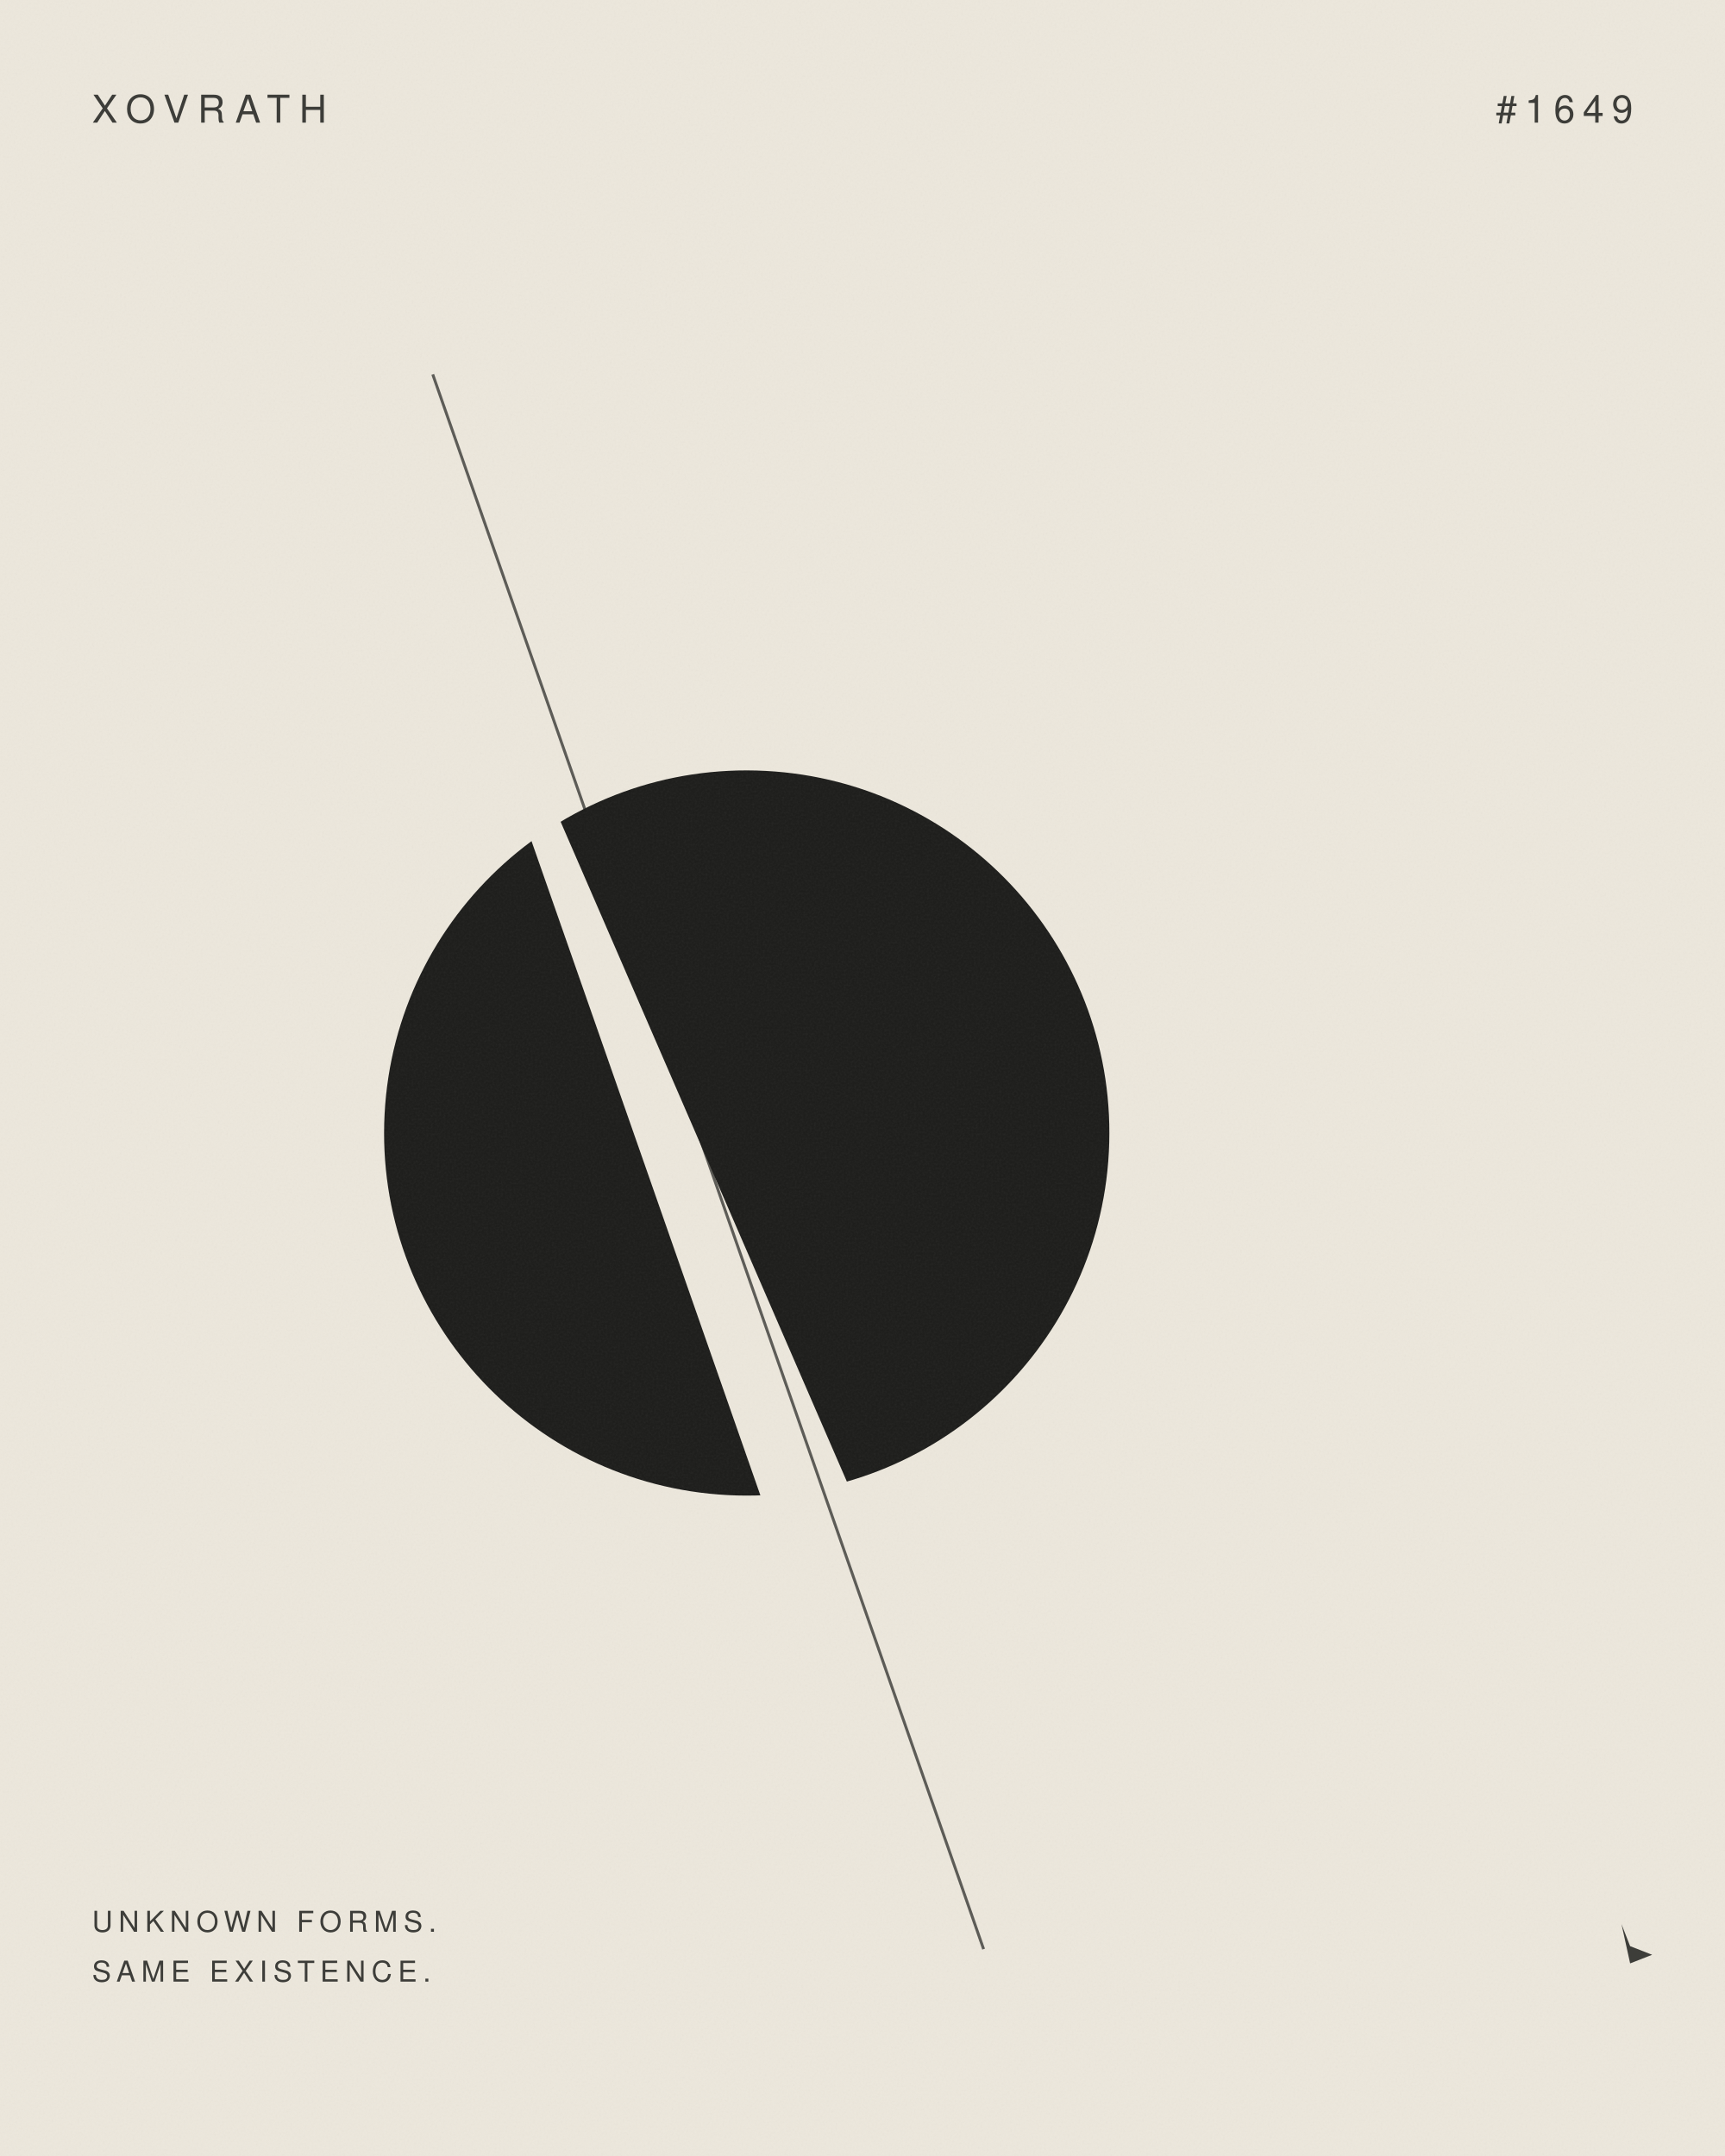
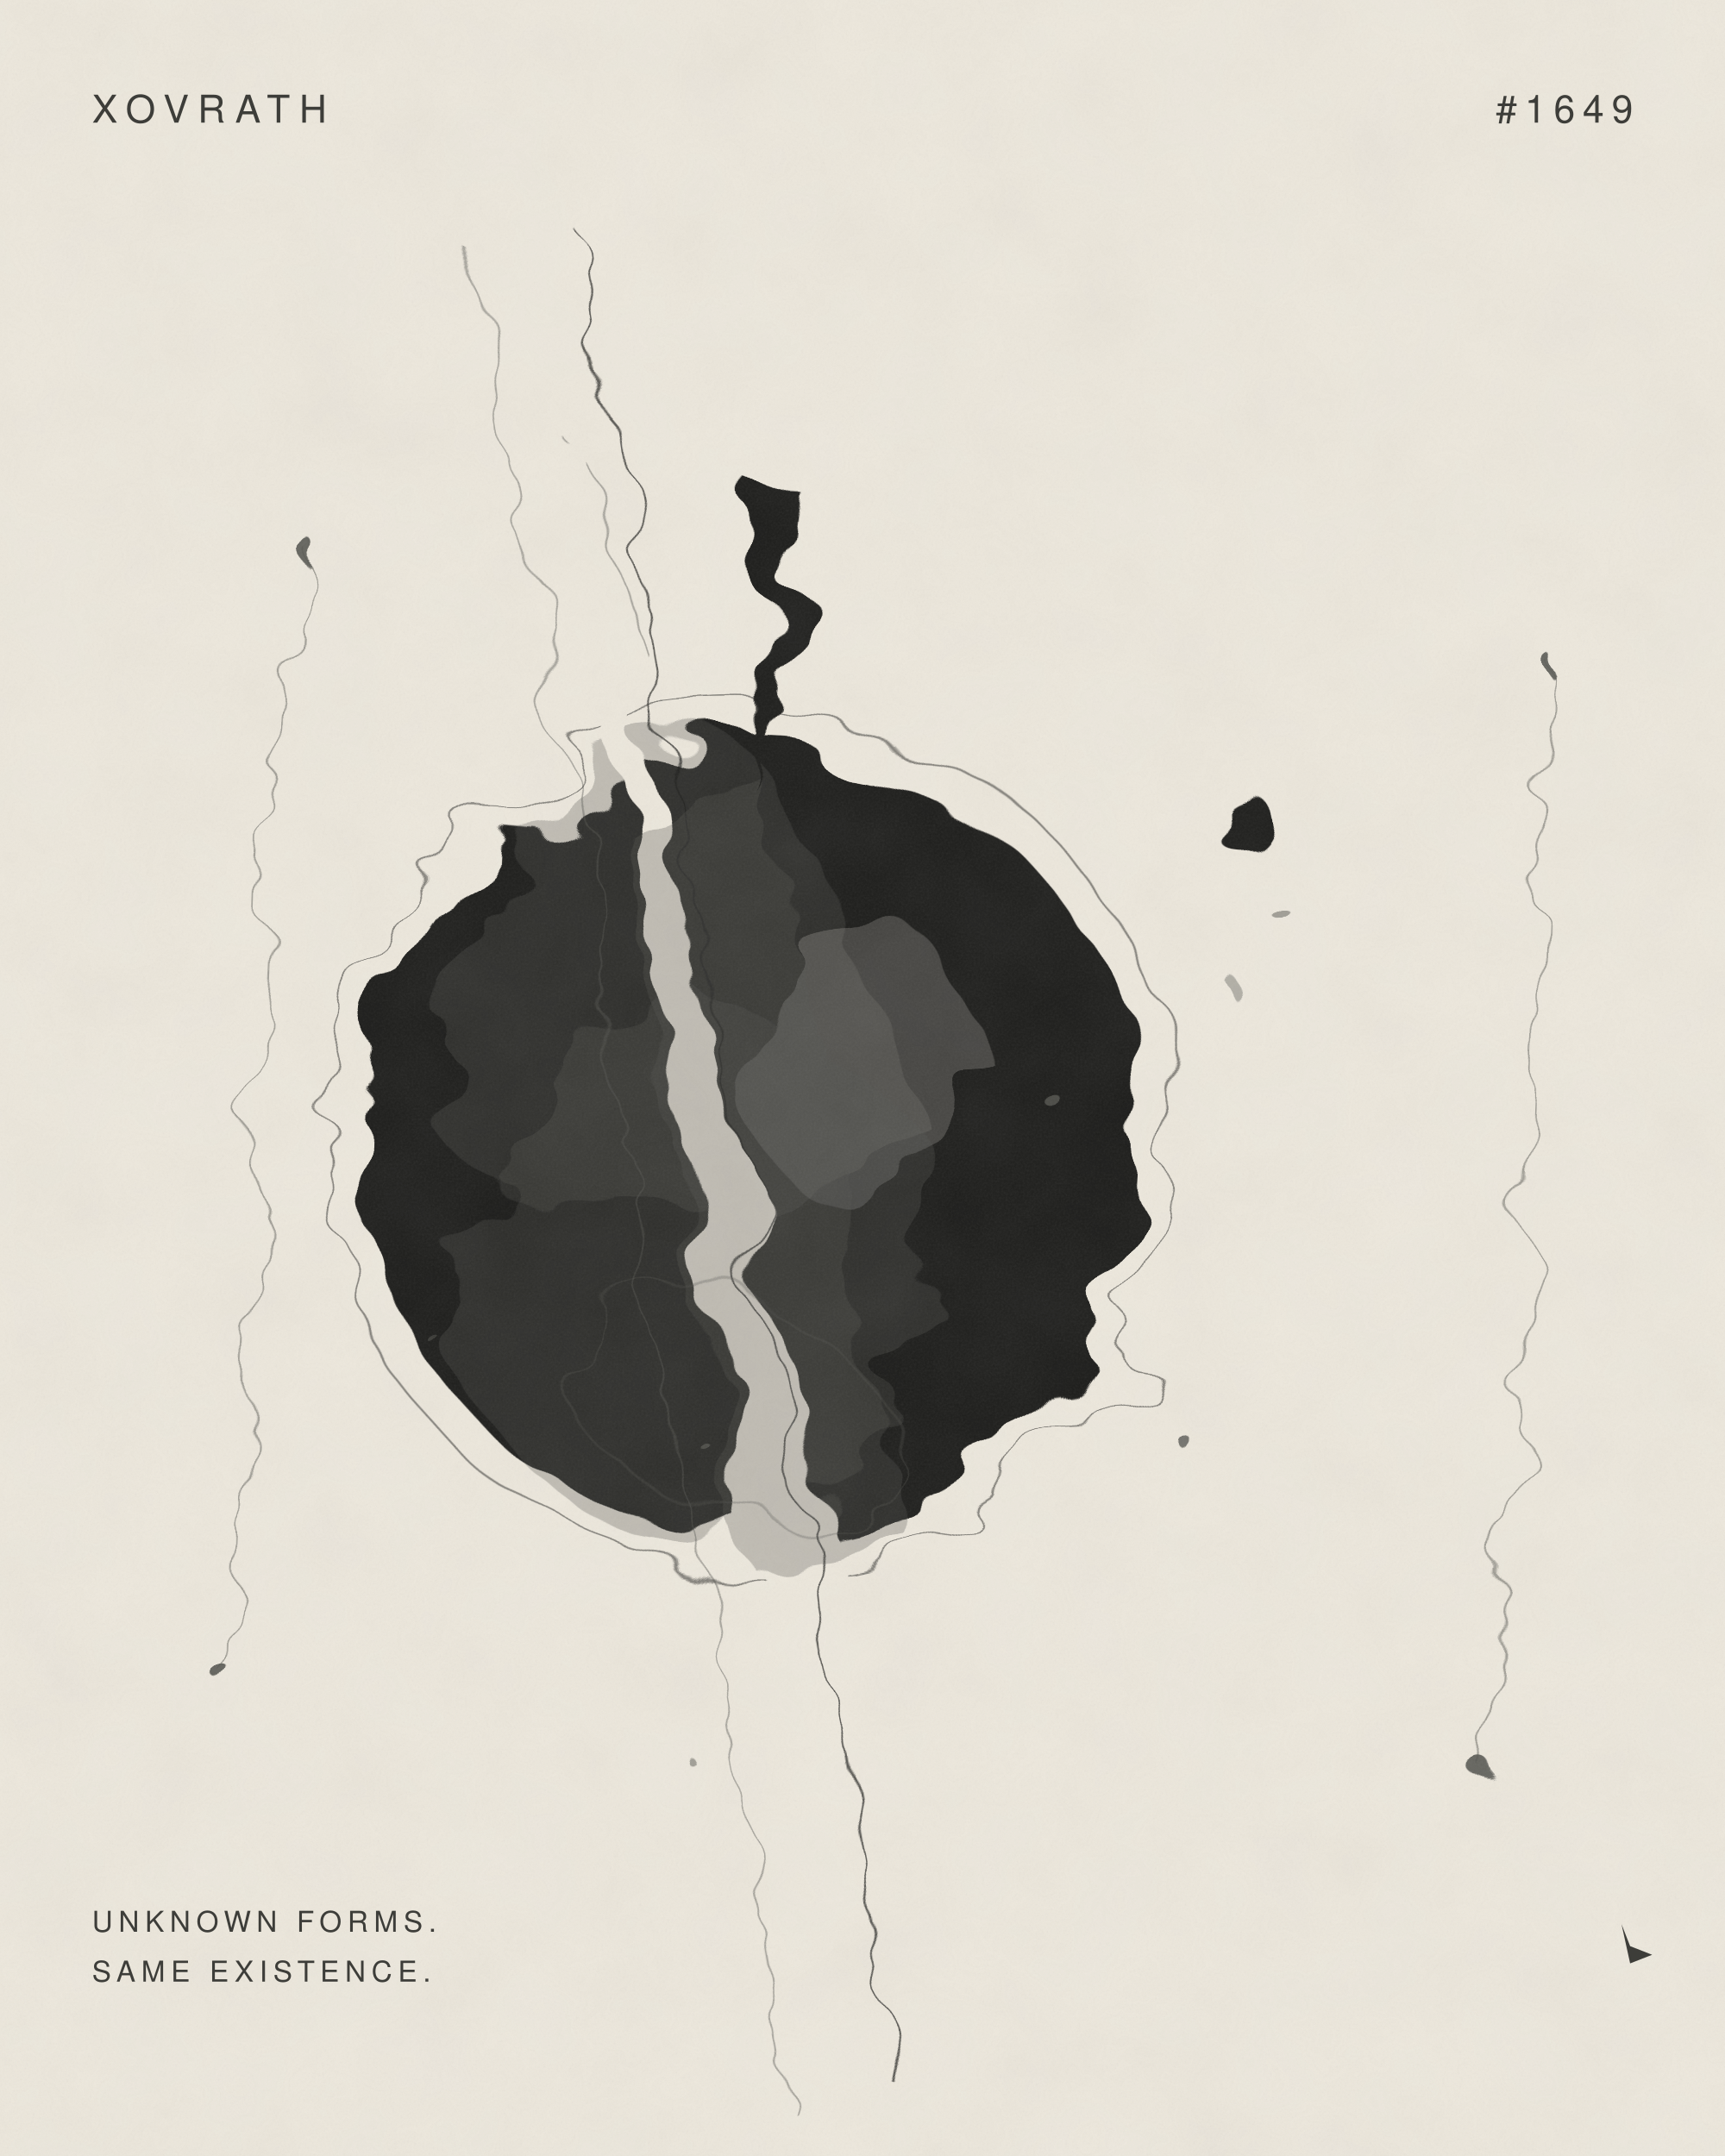
<svg xmlns="http://www.w3.org/2000/svg" viewBox="0 0 900 1125" width="900" height="1125">
+   <defs>
+     <filter id="warp" x="-20%" y="-20%" width="140%" height="140%">
+       <feTurbulence type="fractalNoise" baseFrequency="0.012 0.02" numOctaves="3" seed="0" result="n" />
+       <feDisplacementMap in="SourceGraphic" in2="n" scale="55" />
+     </filter>
+     <filter id="g">
+       <feTurbulence type="fractalNoise" baseFrequency="0.9" numOctaves="2" stitchTiles="stitch" />
+       <feColorMatrix type="saturate" values="0" />
+     </filter>
+     <filter id="g2">
+       <feTurbulence type="fractalNoise" baseFrequency="0.02" numOctaves="4" seed="3" stitchTiles="stitch" />
+       <feColorMatrix type="saturate" values="0" />
+     </filter>
+   </defs>
  <rect width="900" height="1125" fill="#ece7dc" />
  <g transform="rotate(3 450 545)">
-     <circle cx="392.1" cy="594.3" r="189.2" fill="#1c1c1a" />
-     <polygon points="178.4,219.6 508.4,1025.1 567.1,1001" fill="#ece7dc" />
-     <line x1="207.8" y1="207.6" x2="537.8" y2="1013.1" stroke="#1c1c1a" stroke-width="1.5" opacity="0.7" />
-     <circle cx="516.1" cy="494.7" r="13" fill="#1c1c1a" />
-     <circle cx="437.2" cy="587.1" r="9.8" fill="#1c1c1a" />
+     <g filter="url(#warp)">
+       <circle cx="396.1" cy="598.7" r="204.4" fill="#1c1c1a" />
+       <path d="M 480.5 579.5 Q 480.5 579.5 451.7 598.5 Q 422.9 617.6 367.5 625.7 Q 312.1 633.9 264.3 624.7 Q 216.5 615.5 233.9 552 Q 251.3 488.4 263.6 447 Q 275.9 405.6 333.1 395.9 Q 390.2 386.2 409 425.6 Q 427.8 465 454.1 522.2 Z" fill="#555550" fill-opacity="0.3" />
+       <path d="M 521.6 554.5 Q 521.6 554.5 502.3 571.3 Q 483.1 588 466.1 613.9 Q 449.2 639.8 416.5 616.3 Q 383.8 592.9 394.5 568.3 Q 405.2 543.7 411.2 514.4 Q 417.2 485 446.7 479.9 Q 476.2 474.7 488.8 498.7 Q 501.5 522.7 511.5 538.6 Z" fill="#ece7dc" fill-opacity="0.2" />
+       <path d="M 488.4 673.8 Q 488.4 673.8 473.7 730.1 Q 459.1 786.5 397.7 803.9 Q 336.2 821.4 284.8 771.8 Q 233.3 722.3 241.6 682.8 Q 250 643.4 283.3 587.5 Q 316.7 531.6 342.3 524.8 Q 367.9 518 434 551.5 Q 500.1 584.9 494.2 629.3 Z" fill="#555550" fill-opacity="0.3" />
+       <circle cx="396.1" cy="598.7" r="222.4" fill="none" stroke="#1c1c1a" stroke-width="1" opacity="0.5" />
+       <polygon points="254,138.9 471.1,1095.9 527.1,1083.2" fill="#ece7dc" />
+       <line x1="282" y1="132.6" x2="499.1" y2="1089.5" stroke="#1c1c1a" stroke-width="1" opacity="0.7" />
+       <line x1="226" y1="145.3" x2="443.1" y2="1102.2" stroke="#555550" stroke-width="1" opacity="0.45" />
+       <rect x="356.5" y="421.1" width="83.2" height="391.5" fill="#555550" fill-opacity="0.3" transform="rotate(-12.8 390.5 611.1)" />
+       <polygon points="384.1,264.3 408.1,264.3 396.1,424.3" fill="#1c1c1a" />
+       <circle cx="634.1" cy="410.7" r="15.7" fill="#1c1c1a" />
+       <line x1="138" y1="293.9" x2="138" y2="895" stroke="#555550" stroke-width="1" opacity="0.5" />
+       <circle cx="138" cy="293.9" r="5.3" fill="#555550" opacity="0.9" />
+       <circle cx="138" cy="895" r="4.6" fill="#555550" opacity="0.9" />
+       <line x1="803.3" y1="334.3" x2="803.3" y2="916.9" stroke="#555550" stroke-width="1" opacity="0.5" />
+       <circle cx="803.3" cy="334.3" r="3.5" fill="#555550" opacity="0.9" />
+       <circle cx="803.3" cy="916.9" r="5.5" fill="#555550" opacity="0.9" />
+       <circle cx="674.9" cy="475.9" r="4.2" fill="#555550" opacity="0.5" />
+       <circle cx="620.4" cy="735" r="3.3" fill="#555550" opacity="0.8" />
+       <circle cx="378.2" cy="920.9" r="1.9" fill="#555550" opacity="0.5" />
+       <circle cx="553.8" cy="572.2" r="4" fill="#555550" opacity="0.8" />
+       <circle cx="377.4" cy="757" r="2.4" fill="#555550" opacity="0.8" />
+       <circle cx="642.4" cy="505.6" r="3.7" fill="#555550" opacity="0.4" />
+       <line x1="287.7" y1="247.2" x2="326.2" y2="346.6" stroke="#555550" stroke-width="1" opacity="0.45" />
+       <ellipse cx="391.3" cy="740.1" rx="91.5" ry="52.3" fill="none" stroke="#555550" stroke-width="1.2" opacity="0.3" transform="rotate(16.4 391.3 740.1)" />
+       <circle cx="237.7" cy="713.4" r="2.7" fill="#555550" opacity="0.5" />
+     </g>
  </g>
-   <filter id="g">
-     <feTurbulence type="fractalNoise" baseFrequency="0.9" numOctaves="2" stitchTiles="stitch" />
-     <feColorMatrix type="saturate" values="0" />
-   </filter>
-   <rect width="900" height="1125" filter="url(#g)" opacity="0.06" />
+   <rect width="900" height="1125" filter="url(#g)" opacity="0.07" />
+   <rect width="900" height="1125" filter="url(#g2)" opacity="0.06" />
  <text x="48" y="64" font-family="Helvetica, Arial, sans-serif" font-size="20" letter-spacing="5" fill="#3d3d39">XOVRATH</text>
  <text x="852" y="64" text-anchor="end" font-family="Helvetica, Arial, sans-serif" font-size="20" letter-spacing="4" fill="#3d3d39">#1649</text>
  <text x="48" y="1008" font-family="Helvetica, Arial, sans-serif" font-size="15" letter-spacing="3" fill="#3d3d39">UNKNOWN FORMS.</text>
  <text x="48" y="1034" font-family="Helvetica, Arial, sans-serif" font-size="15" letter-spacing="3" fill="#3d3d39">SAME EXISTENCE.</text>
  <path d="M 846 1004 L 850.5 1015.5 L 862 1020 L 850.5 1024.5 Z" fill="#3d3d39" />
</svg>
